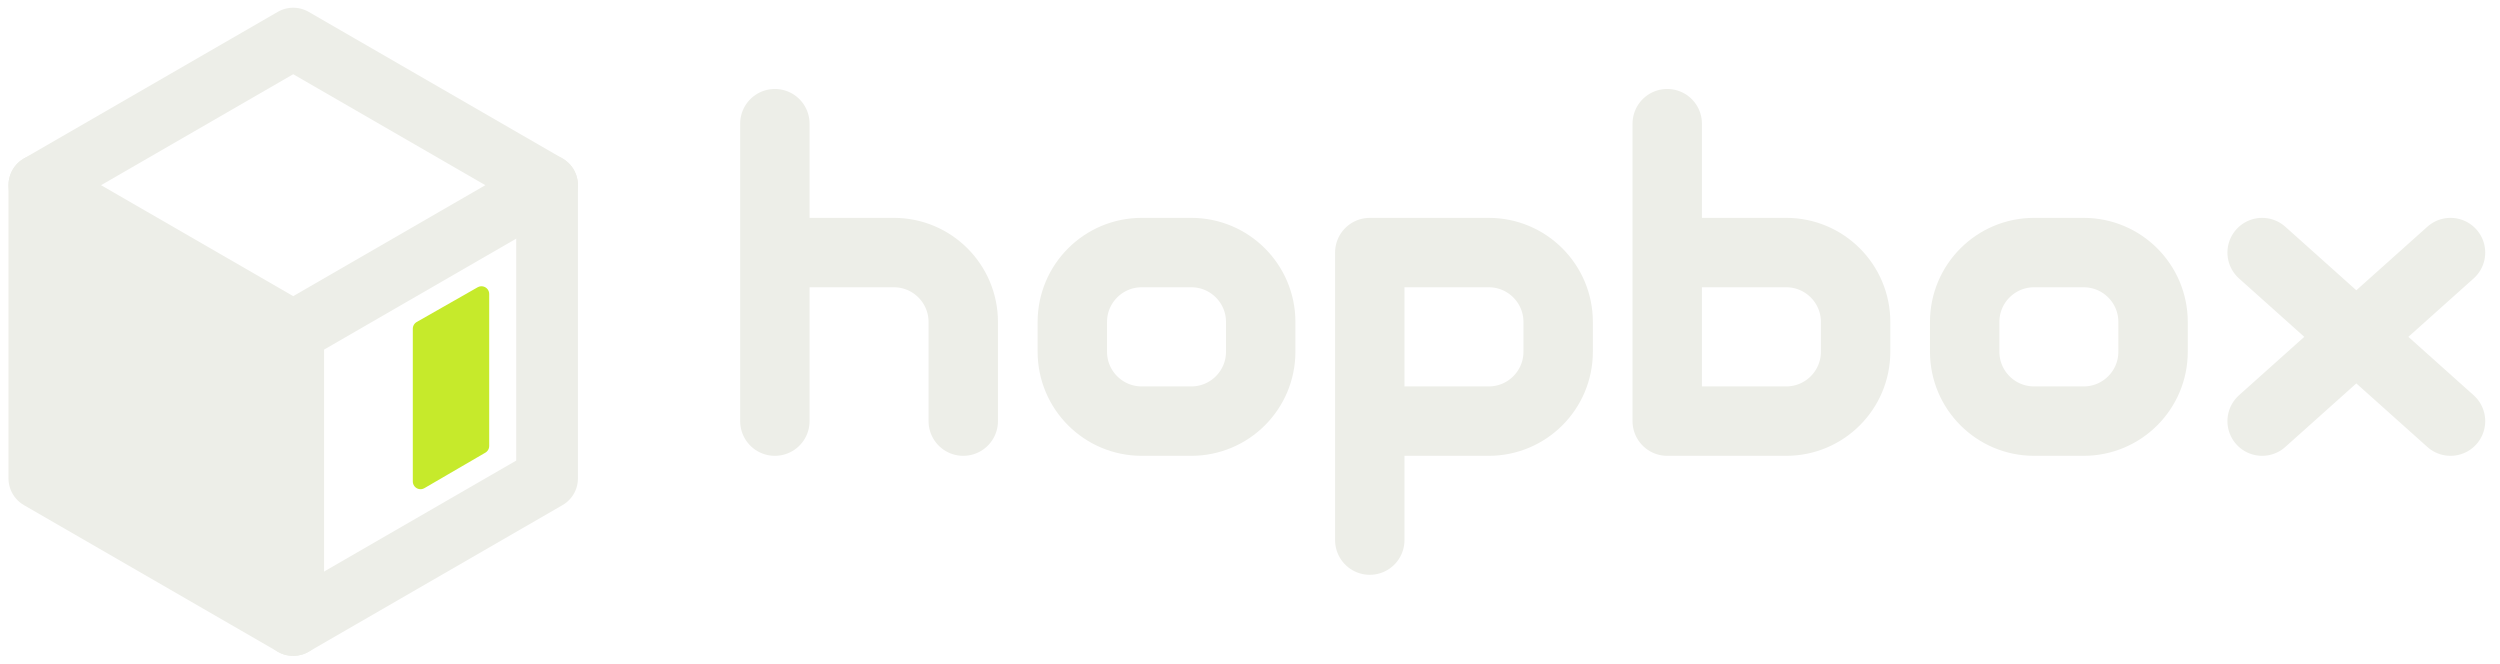
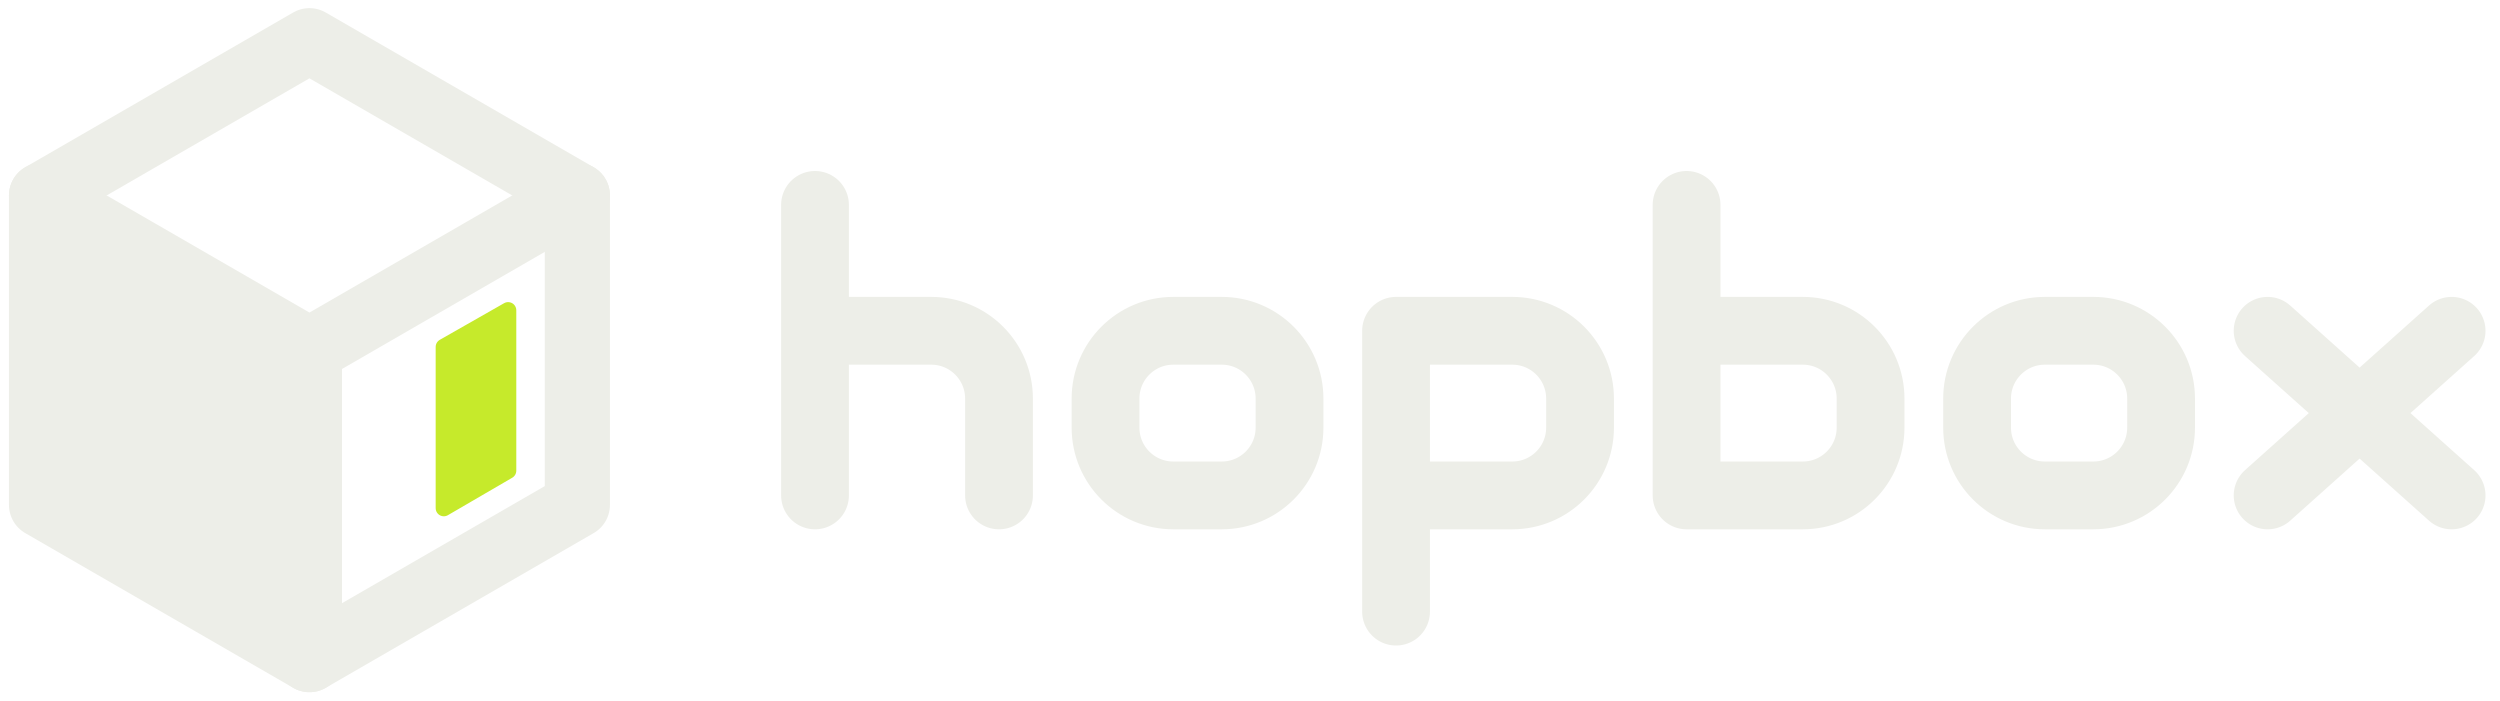
- <svg xmlns="http://www.w3.org/2000/svg" viewBox="0 0 324 86" width="324" height="86" role="img" aria-label="Hopbox">
+ <svg xmlns="http://www.w3.org/2000/svg" viewBox="0 0 307 86" width="307" height="86" role="img" aria-label="Hopbox">
  <g transform="translate(-12 -7)">
    <polygon points="17.1,31 50,50 50,88 17.1,69" fill="#EDEEE8" />
    <g fill="none" stroke="#EDEEE8" stroke-width="8" stroke-linejoin="round" stroke-linecap="round">
      <polygon points="50,12 82.9,31 82.9,69 50,88 17.1,69 17.1,31" />
      <path d="M17.1 31L50 50L82.9 31M50 50V88" />
    </g>
    <polygon points="66.5,49.6 74.4,45.1 74.4,64.8 66.5,69.4" fill="#C6EA2B" stroke="#C6EA2B" stroke-width="2" stroke-linejoin="round" />
  </g>
-   <g transform="translate(97.21 57.79) scale(0.6425)">
+   <g transform="translate(97.11 63.81) scale(0.5946)">
    <path d="M5 -65V-5M5 -39H29A14 14 0 0 1 43 -25V-5M79 -39H89A14 14 0 0 1 103 -25V-19A14 14 0 0 1 89 -5H79A14 14 0 0 1 65 -19V-25A14 14 0 0 1 79 -39ZM125 19V-39H149A14 14 0 0 1 163 -25V-19A14 14 0 0 1 149 -5H125M185 -65V-5H209A14 14 0 0 0 223 -19V-25A14 14 0 0 0 209 -39H185M259 -39H269A14 14 0 0 1 283 -25V-19A14 14 0 0 1 269 -5H259A14 14 0 0 1 245 -19V-25A14 14 0 0 1 259 -39ZM305 -39L343 -5M343 -39L305 -5" fill="none" stroke="#EDEEE8" stroke-width="14" stroke-linecap="round" stroke-linejoin="round" />
  </g>
</svg>
